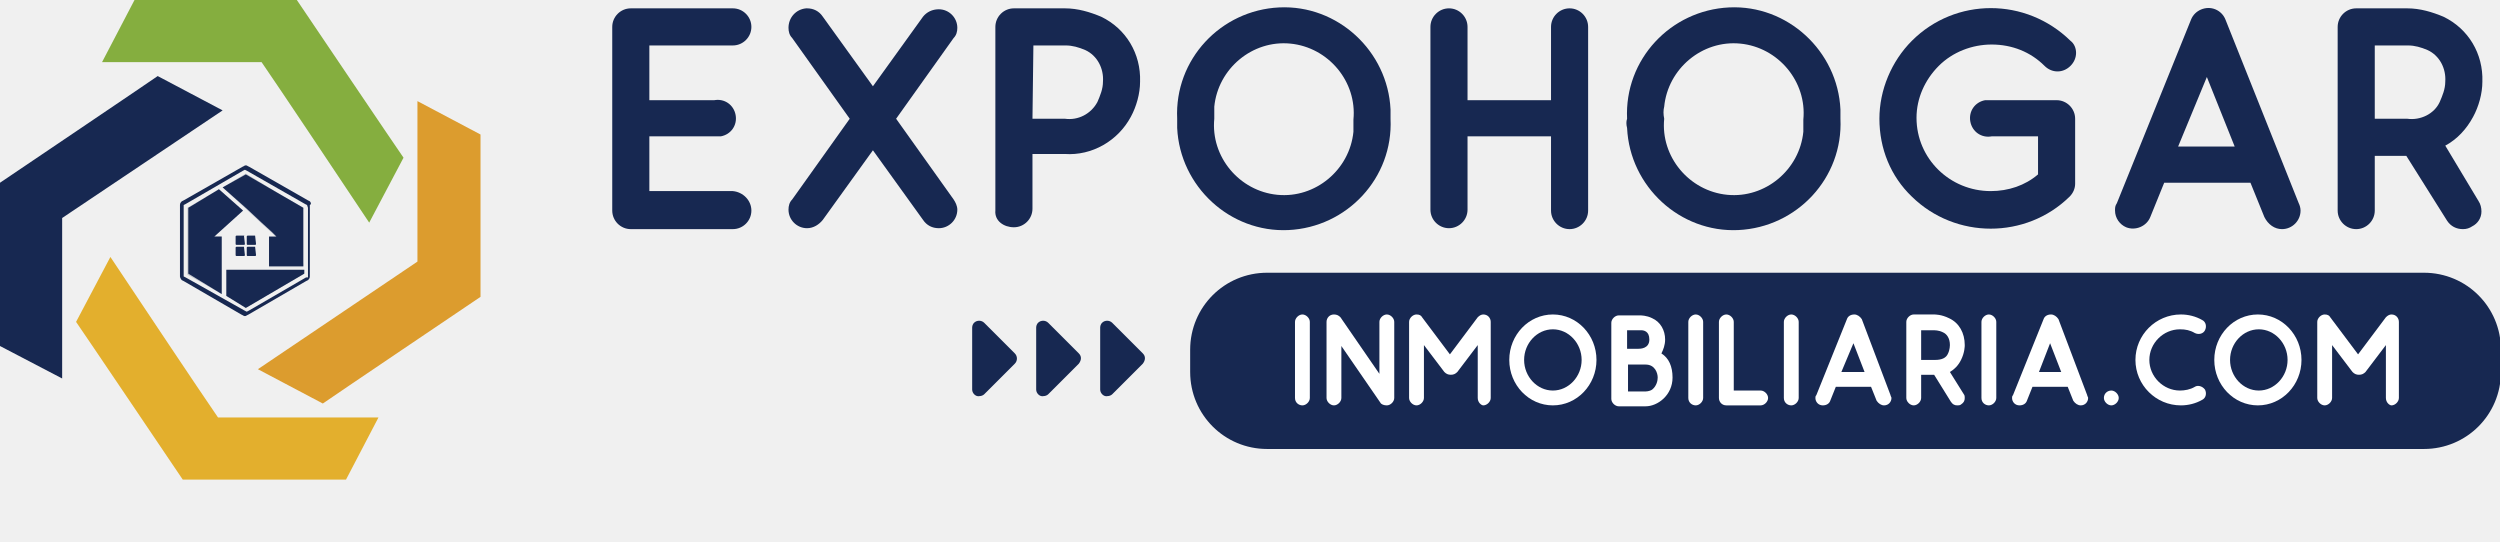
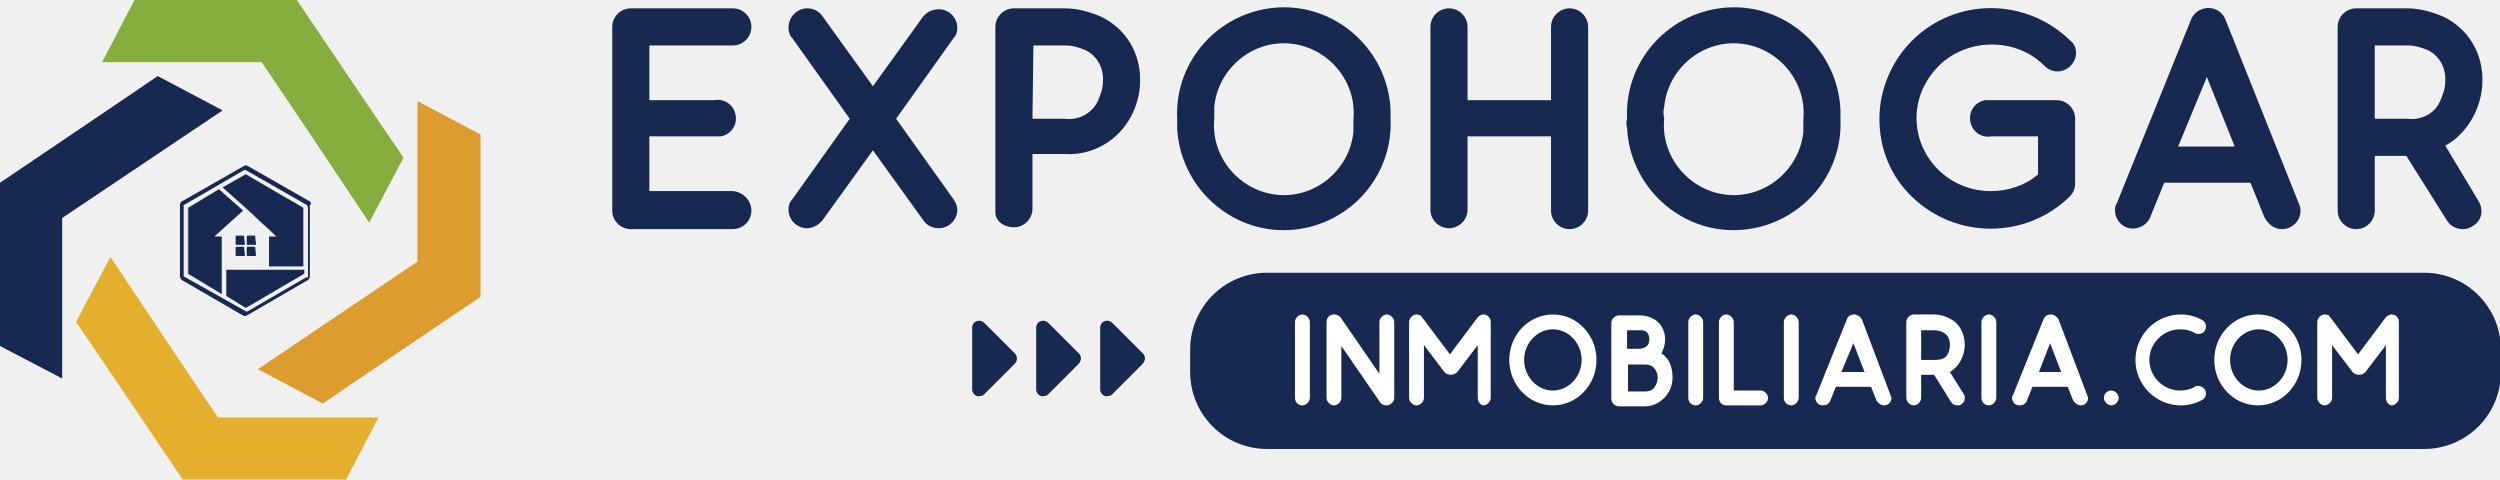
- <svg xmlns="http://www.w3.org/2000/svg" version="1.1" id="Layer_1" x="0px" y="0px" viewBox="0 0 269.5 58.4" style="enable-background:new 0 0 269.5 58.4;" xml:space="preserve">
+ <svg xmlns="http://www.w3.org/2000/svg" version="1.1" id="Layer_1" x="0px" y="0px" viewBox="0 0 269.5 51.7" style="enable-background:new 0 0 269.5 51.7;" xml:space="preserve">
  <style type="text/css">
	.st0{fill:#85AE3F;}
	.st1{fill:#DC9C2E;}
	.st2{fill:#E3AF2D;}
	.st3{fill:#172851;}
	.st4{opacity:0.2;}
	.st5{enable-background:new    ;}
	.st6{fill:#FFFFFF;}
</style>
  <g>
    <g id="Capa_1">
      <path class="st0" d="M28.2,6.7c2.2,3.2,8,11.9,11.6,17.3l3.7-7C43.2,16.6,32,0,32,0H14.5L11,6.7H28.2z" />
      <path class="st1" d="M45,28.2L27.8,39.8l7,3.7c0.4-0.3,17-11.5,17-11.5V14.5L45,10.9V28.2z" />
      <path class="st2" d="M23.5,45c-2.2-3.2-8-11.9-11.6-17.3l-3.7,7c0.3,0.4,11.5,17,11.5,17h17.6l3.5-6.7H23.5z" />
-       <path class="st3" d="M6.7,23.5L24,11.9l-7-3.7C16.6,8.5,0,19.7,0,19.7v17.6l6.7,3.5L6.7,23.5L6.7,23.5z" />
+       <path class="st3" d="M6.7,23.5L24,11.9l-7-3.7C16.6,8.5,0,19.7,0,19.7v17.6l6.7,3.5V23.5L6.7,23.5z" />
      <polygon class="st3" points="23.9,29.1 23.9,28.7 23.9,27.3 23.9,25.5 23.1,25.5 26.2,22.7 23.6,20.4 20.3,22.4 20.3,29.5     23.9,31.7   " />
-       <path class="st3" d="M26.6,22.5L26.6,22.5l1.6,1.5l1.1,1l0,0l0.5,0.5h-0.8v3.2h3.7v-6.3l-6.2-3.6L24,20.2L26.6,22.5z" />
+       <path class="st3" d="M26.6,22.5L26.6,22.5l1.6,1.5l1.1,1l0,0l0.5,0.5H29v3.2h3.7v-6.3l-6.2-3.6L24,20.2L26.6,22.5z" />
      <polygon class="st3" points="24.4,29.1 24.4,31.9 26.5,33.2 32.8,29.5 32.8,29.1   " />
-       <path class="st3" d="M33.4,21.7l-0.2-0.1L26.9,18l-0.2-0.1c-0.1-0.1-0.3-0.1-0.4,0L26.1,18l-6.3,3.6l-0.2,0.1    c-0.1,0.1-0.2,0.2-0.2,0.4v7.7c0,0.1,0.1,0.3,0.2,0.4l0.2,0.1l6.2,3.6l0.2,0.1c0.1,0.1,0.3,0.1,0.4,0l0.2-0.1l6.2-3.6l0.2-0.1    c0.1-0.1,0.2-0.2,0.2-0.4v-7.7C33.6,22,33.5,21.8,33.4,21.7z M33.2,22.4v7.5L33,29.9l-6.2,3.6l-0.2,0.1l-0.2-0.1L20,29.9l-0.2-0.1    v-7.7L20,22l6.2-3.6l0.2-0.1l0.2,0.1l6.3,3.6l0.2,0.1L33.2,22.4L33.2,22.4z" />
+       <path class="st3" d="M33.4,21.7l-0.2-0.1L26.9,18l-0.2-0.1c-0.1-0.1-0.3-0.1-0.4,0L26.1,18l-6.3,3.6l-0.2,0.1    c-0.1,0.1-0.2,0.2-0.2,0.4v7.7c0,0.1,0.1,0.3,0.2,0.4l0.2,0.1l6.2,3.6l0.2,0.1c0.1,0.1,0.3,0.1,0.4,0l0.2-0.1l6.2-3.6l0.2-0.1    c0.1-0.1,0.2-0.2,0.2-0.4v-7.7C33.6,22,33.5,21.8,33.4,21.7z M33.2,22.4v7.5H33l-6.2,3.6l-0.2,0.1l-0.2-0.1L20,29.9l-0.2-0.1v-7.7    L20,22l6.2-3.6l0.2-0.1l0.2,0.1l6.3,3.6l0.2,0.1L33.2,22.4L33.2,22.4z" />
      <path class="st3" d="M26.3,25.4h-0.8c0,0-0.1,0-0.1,0.1v0.8c0,0,0,0.1,0.1,0.1h0.8c0,0,0.1,0,0.1-0.1L26.3,25.4    C26.4,25.5,26.4,25.4,26.3,25.4z" />
      <path class="st3" d="M27.5,26.6h-0.8c0,0-0.1,0-0.1,0.1v0.8c0,0,0,0.1,0.1,0.1h0.8c0,0,0.1,0,0.1-0.1L27.5,26.6    C27.6,26.6,27.5,26.6,27.5,26.6z" />
      <path class="st3" d="M26.3,26.6h-0.8c0,0-0.1,0-0.1,0.1v0.8c0,0,0,0.1,0.1,0.1h0.8c0,0,0.1,0,0.1-0.1L26.3,26.6    C26.4,26.6,26.4,26.6,26.3,26.6z" />
      <path class="st3" d="M27.5,25.4h-0.8c0,0-0.1,0-0.1,0.1v0.8c0,0,0,0.1,0.1,0.1h0.8c0,0,0.1,0,0.1-0.1L27.5,25.4    C27.6,25.5,27.5,25.4,27.5,25.4z" />
      <g class="st4">
-         <path class="st3" d="M26.2,22.7l-2.6-2.3l-3.4,2v7.2l3.7,2.1v-6.2h-0.8L26.2,22.7z M23.8,25.6v5.8l-3.4-2v-7l3.2-1.9l2.4,2.1     l-3,2.7c0,0,0,0.1,0,0.2c0,0.1,0.1,0.1,0.1,0.1H23.8z" />
-         <path class="st3" d="M26.5,18.7L24,20.2l2.6,2.4l0,0l1.6,1.5l1.1,1l0,0l0.5,0.5h-0.8v3.2h3.7v-6.3L26.5,18.7z M32.6,28.5h-3.4     v-2.9h0.7c0.1,0,0.1,0,0.1-0.1c0,0,0-0.1,0-0.2l-0.5-0.5l0,0l-1.1-1l-1.6-1.4l0,0l-2.5-2.2l2.3-1.3l6.1,3.5v6L32.6,28.5z" />
-         <path class="st3" d="M24.4,31.9l2.2,1.2l6.2-3.6v-0.5h-8.4V31.9z M24.5,29.2h8.1v0.3L26.5,33l-2-1.2     C24.5,31.8,24.5,29.2,24.5,29.2z" />
+         <path class="st3" d="M26.2,22.7l-2.6-2.3l-3.4,2v7.2l3.7,2.1v-6.2h-0.8L26.2,22.7z M23.8,25.6v5.8l-3.4-2v-7l3.2-1.9l2.4,2.1     l-3,2.7c0,0,0,0.1,0,0.2s0.1,0.1,0.1,0.1S23.8,25.6,23.8,25.6z" />
+         <path class="st3" d="M26.5,18.7L24,20.2l2.6,2.4l0,0l1.6,1.5l1.1,1l0,0l0.5,0.5H29v3.2h3.7v-6.3L26.5,18.7z M32.6,28.5h-3.4v-2.9     h0.7c0.1,0,0.1,0,0.1-0.1c0,0,0-0.1,0-0.2l-0.5-0.5l0,0l-1.1-1l-1.6-1.4l0,0l-2.5-2.2l2.3-1.3l6.1,3.5v6L32.6,28.5z" />
+         <path class="st3" d="M24.4,31.9l2.2,1.2l6.2-3.6V29h-8.4V31.9z M24.5,29.2h8.1v0.3L26.5,33l-2-1.2V29.2z" />
      </g>
      <path class="st3" d="M81,22.7c0,1.1-0.9,2-2,2H68c-1.1,0-2-0.9-2-2V2.9c0-1.1,0.9-2,2-2h11c1.1,0,2,0.9,2,2s-0.9,2-2,2l0,0h-9v5.9    h7c1.1-0.2,2.1,0.5,2.3,1.6s-0.5,2.1-1.6,2.3c-0.2,0-0.5,0-0.7,0h-7v5.9h9C80.1,20.7,81,21.6,81,22.7z" />
-       <path class="st3" d="M102.8,21.5c0.2,0.3,0.4,0.7,0.4,1.1c0,1.1-0.9,2-2,2c-0.7,0-1.3-0.3-1.7-0.9l-5.4-7.5l-5.4,7.5    c-0.4,0.5-1,0.9-1.7,0.9c-1.1,0-2-0.9-2-2c0-0.4,0.1-0.8,0.4-1.1l6.2-8.7l-6.2-8.7c-0.3-0.3-0.4-0.7-0.4-1.1c0-1.1,0.8-2,1.9-2.1    c0,0,0.1,0,0.1,0c0.7,0,1.3,0.3,1.7,0.9l5.4,7.5l5.4-7.5c0.4-0.5,1-0.8,1.7-0.8c1.1,0,2,0.9,2,2c0,0.4-0.1,0.8-0.4,1.1l-6.2,8.7    L102.8,21.5z" />
+       <path class="st3" d="M102.8,21.5c0.2,0.3,0.4,0.7,0.4,1.1c0,1.1-0.9,2-2,2c-0.7,0-1.3-0.3-1.7-0.9l-5.4-7.5l-5.4,7.5    c-0.4,0.5-1,0.9-1.7,0.9c-1.1,0-2-0.9-2-2c0-0.4,0.1-0.8,0.4-1.1l6.2-8.7l-6.2-8.7C85.1,3.8,85,3.4,85,3c0-1.1,0.8-2,1.9-2.1H87    c0.7,0,1.3,0.3,1.7,0.9l5.4,7.5l5.4-7.5c0.4-0.5,1-0.8,1.7-0.8c1.1,0,2,0.9,2,2c0,0.4-0.1,0.8-0.4,1.1l-6.2,8.7L102.8,21.5z" />
      <path class="st3" d="M107.3,22.7V2.9c0-1.1,0.9-2,2-2h5.5c1.4,0,2.7,0.4,3.9,0.9c2.7,1.3,4.3,4,4.2,7c0,1.3-0.4,2.7-1,3.8    c-1.4,2.6-4.2,4.2-7.1,4h-3.5v5.9c0,1.1-0.9,2-2,2S107.2,23.8,107.3,22.7L107.3,22.7z M111.3,12.8h3.5c1.4,0.2,2.8-0.5,3.5-1.8    c0.3-0.7,0.6-1.4,0.6-2.2c0.1-1.4-0.6-2.8-1.9-3.4c-0.7-0.3-1.4-0.5-2.1-0.5h-3.5L111.3,12.8z" />
      <path class="st3" d="M126.9,12.8c-0.3-6.4,4.7-11.7,11-12s11.7,4.7,12,11c0,0.3,0,0.6,0,1c0.3,6.4-4.7,11.7-11,12s-11.7-4.7-12-11    C126.9,13.4,126.9,13.1,126.9,12.8z M130.9,12.8c-0.4,4.1,2.7,7.8,6.8,8.2s7.8-2.7,8.2-6.8c0-0.4,0-0.9,0-1.3    c0.4-4.1-2.7-7.8-6.8-8.2s-7.8,2.7-8.2,6.8C130.9,11.9,130.9,12.3,130.9,12.8z" />
      <path class="st3" d="M171.2,2.9v19.8c0,1.1-0.9,2-2,2s-2-0.9-2-2v-8h-9v7.9c0,1.1-0.9,2-2,2s-2-0.9-2-2V2.9c0-1.1,0.9-2,2-2    s2,0.9,2,2v7.9h9V2.9c0-1.1,0.9-2,2-2S171.2,1.8,171.2,2.9z" />
      <path class="st3" d="M175.4,12.8c-0.3-6.4,4.7-11.7,11-12s11.7,4.7,12,11c0,0.3,0,0.6,0,1c0.3,6.4-4.7,11.7-11,12s-11.7-4.7-12-11    C175.3,13.4,175.3,13.1,175.4,12.8z M179.4,12.8c-0.4,4.1,2.7,7.8,6.8,8.2s7.8-2.7,8.2-6.8c0-0.4,0-0.9,0-1.3    c0.4-4.1-2.7-7.8-6.8-8.2s-7.8,2.7-8.2,6.8C179.3,11.9,179.3,12.3,179.4,12.8z" />
-       <path class="st3" d="M206.1,21.2c-2.3-2.2-3.5-5.2-3.5-8.4c0-3.1,1.3-6.2,3.5-8.4c4.7-4.7,12.3-4.7,17.1,0    c0.4,0.3,0.6,0.8,0.6,1.3c0,0.5-0.2,1-0.6,1.4c-0.4,0.4-0.9,0.6-1.4,0.6c-0.5,0-1-0.2-1.4-0.6c-1.5-1.5-3.5-2.3-5.7-2.3    c-2.1,0-4.2,0.8-5.7,2.3c-1.5,1.5-2.4,3.5-2.4,5.6c0,4.4,3.6,7.9,8,7.9c1.9,0,3.7-0.6,5.1-1.8v-4.1h-5c-1.1,0.2-2.1-0.5-2.3-1.6    s0.5-2.1,1.6-2.3c0.2,0,0.5,0,0.7,0h7c1.1,0,2,0.9,2,2v7c0,0.5-0.2,1-0.6,1.4C218.4,25.8,210.8,25.8,206.1,21.2L206.1,21.2z" />
+       <path class="st3" d="M206.1,21.2c-2.3-2.2-3.5-5.2-3.5-8.4c0-3.1,1.3-6.2,3.5-8.4c4.7-4.7,12.3-4.7,17.1,0    c0.4,0.3,0.6,0.8,0.6,1.3s-0.2,1-0.6,1.4c-0.4,0.4-0.9,0.6-1.4,0.6s-1-0.2-1.4-0.6c-1.5-1.5-3.5-2.3-5.7-2.3    c-2.1,0-4.2,0.8-5.7,2.3s-2.4,3.5-2.4,5.6c0,4.4,3.6,7.9,8,7.9c1.9,0,3.7-0.6,5.1-1.8v-4.1h-5c-1.1,0.2-2.1-0.5-2.3-1.6    s0.5-2.1,1.6-2.3c0.2,0,0.5,0,0.7,0h7c1.1,0,2,0.9,2,2v7c0,0.5-0.2,1-0.6,1.4C218.4,25.8,210.8,25.8,206.1,21.2L206.1,21.2z" />
      <path class="st3" d="M247.8,21.9c0.1,0.2,0.2,0.5,0.2,0.8c0,1.1-0.9,2-2,2c-0.8,0-1.5-0.5-1.9-1.3l-1.5-3.7h-9.3l-1.5,3.7    c-0.4,1-1.6,1.5-2.6,1.1c-0.7-0.3-1.2-1-1.2-1.8c0-0.3,0-0.5,0.2-0.8l8-19.8c0.4-1,1.6-1.5,2.6-1.1c0.5,0.2,0.9,0.6,1.1,1.1    L247.8,21.9z M240.9,15.8l-3-7.5l-3.1,7.5H240.9z" />
      <path class="st3" d="M267.2,21.7c0.2,0.3,0.3,0.7,0.3,1.1c0,0.7-0.4,1.3-1,1.6c-0.3,0.2-0.6,0.3-1,0.3c-0.7,0-1.3-0.3-1.7-0.9    l-4.4-7H256v5.9c0,1.1-0.9,2-2,2s-2-0.9-2-2V2.9c0-1.1,0.9-2,2-2h5.5c1.4,0,2.7,0.4,3.9,0.9c2.7,1.3,4.3,4,4.2,7    c0,1.3-0.4,2.7-1,3.8c-0.7,1.3-1.7,2.4-3,3.1L267.2,21.7z M256,12.8h3.5c1.4,0.2,2.9-0.5,3.5-1.8c0.3-0.7,0.6-1.4,0.6-2.2    c0.1-1.4-0.6-2.8-1.9-3.4c-0.7-0.3-1.4-0.5-2.1-0.5H256V12.8z" />
      <path class="st3" d="M123.2,38.1l-3.3-3.3c-0.3-0.3-0.8-0.3-1.1,0c-0.1,0.1-0.2,0.3-0.2,0.5V42c0,0.4,0.4,0.8,0.8,0.7    c0.2,0,0.4-0.1,0.5-0.2l3.3-3.3C123.5,38.8,123.5,38.4,123.2,38.1z" />
-       <path class="st3" d="M116.3,38.1l-3.3-3.3c-0.3-0.3-0.8-0.3-1.1,0c-0.1,0.1-0.2,0.3-0.2,0.5V42c0,0.4,0.4,0.8,0.8,0.7    c0.2,0,0.4-0.1,0.5-0.2l3.3-3.3C116.6,38.8,116.6,38.4,116.3,38.1C116.3,38.1,116.3,38.1,116.3,38.1z" />
-       <path class="st3" d="M109.4,38.1l-3.3-3.3c-0.3-0.3-0.8-0.3-1.1,0c-0.1,0.1-0.2,0.3-0.2,0.5V42c0,0.4,0.4,0.8,0.8,0.7    c0.2,0,0.4-0.1,0.5-0.2l3.3-3.3C109.7,38.9,109.7,38.4,109.4,38.1C109.4,38.1,109.4,38.1,109.4,38.1z" />
+       <path class="st3" d="M116.3,38.1l-3.3-3.3c-0.3-0.3-0.8-0.3-1.1,0c-0.1,0.1-0.2,0.3-0.2,0.5V42c0,0.4,0.4,0.8,0.8,0.7    c0.2,0,0.4-0.1,0.5-0.2l3.3-3.3C116.6,38.8,116.6,38.4,116.3,38.1L116.3,38.1z" />
+       <path class="st3" d="M109.4,38.1l-3.3-3.3c-0.3-0.3-0.8-0.3-1.1,0c-0.1,0.1-0.2,0.3-0.2,0.5V42c0,0.4,0.4,0.8,0.8,0.7    c0.2,0,0.4-0.1,0.5-0.2l3.3-3.3C109.7,38.9,109.7,38.4,109.4,38.1L109.4,38.1z" />
      <path class="st3" d="M136.6,29.4h124.7c4.6,0,8.3,3.7,8.3,8.3v2.4c0,4.6-3.7,8.3-8.3,8.3H136.6c-4.6,0-8.3-3.7-8.3-8.3v-2.4    C128.3,33.1,132,29.4,136.6,29.4z" />
      <g class="st5">
        <path class="st6" d="M139.6,42.9v-8.2c0-0.4,0.4-0.8,0.8-0.8s0.8,0.4,0.8,0.8v8.2c0,0.4-0.4,0.8-0.8,0.8S139.6,43.4,139.6,42.9z" />
        <path class="st6" d="M148.8,43.4l-4.2-6.1v5.6c0,0.4-0.4,0.8-0.8,0.8s-0.8-0.4-0.8-0.8v-8.2c0-0.4,0.3-0.8,0.8-0.8     c0.3,0,0.5,0.1,0.7,0.3l4.2,6.1v-5.6c0-0.4,0.4-0.8,0.8-0.8c0.4,0,0.8,0.4,0.8,0.8v8.2c0,0.4-0.4,0.8-0.8,0.8     C149.2,43.7,148.9,43.6,148.8,43.4z" />
        <path class="st6" d="M159.3,42.9v-5.7l-2.2,2.9c-0.2,0.2-0.4,0.3-0.7,0.3s-0.5-0.1-0.7-0.3l-2.2-2.9v5.7c0,0.4-0.4,0.8-0.8,0.8     c-0.4,0-0.8-0.4-0.8-0.8v-8.2c0-0.4,0.4-0.8,0.8-0.8c0.3,0,0.5,0.1,0.6,0.3l3,4l3-4c0.2-0.2,0.4-0.3,0.6-0.3     c0.5,0,0.8,0.4,0.8,0.8v8.2c0,0.4-0.4,0.8-0.8,0.8C159.7,43.7,159.3,43.4,159.3,42.9z" />
-         <path class="st6" d="M162.7,38.8c0-2.7,2.1-4.9,4.7-4.9c2.6,0,4.7,2.2,4.7,4.9s-2.1,4.9-4.7,4.9     C164.8,43.7,162.7,41.5,162.7,38.8z M164.3,38.8c0,1.8,1.4,3.3,3.1,3.3c1.7,0,3.1-1.5,3.1-3.3s-1.4-3.3-3.1-3.3     C165.7,35.5,164.3,37,164.3,38.8z" />
+         <path class="st6" d="M162.7,38.8c0-2.7,2.1-4.9,4.7-4.9c2.6,0,4.7,2.2,4.7,4.9s-2.1,4.9-4.7,4.9S162.7,41.5,162.7,38.8z      M164.3,38.8c0,1.8,1.4,3.3,3.1,3.3c1.7,0,3.1-1.5,3.1-3.3s-1.4-3.3-3.1-3.3S164.3,37,164.3,38.8z" />
        <path class="st6" d="M180.3,40.7c0,1.9-1.6,3.1-2.9,3.1h-2.9c-0.4,0-0.8-0.4-0.8-0.8v-8.2c0-0.4,0.4-0.8,0.8-0.8h2.3     c0.1,0,0.7,0,1.3,0.3c0.9,0.4,1.4,1.3,1.4,2.3c0,0.6-0.2,1.1-0.4,1.5C179.9,38.6,180.3,39.5,180.3,40.7z M175.4,37.6h1.2     c0.2,0,1.2,0,1.2-1c0-0.9-0.6-1-0.9-1c-0.1,0-0.1,0-0.1,0h-1.4V37.6z M178.7,40.7c0-0.5-0.3-1.4-1.3-1.4h-1.9v2.9h1.9     c0,0,0.4,0,0.7-0.2C178.6,41.6,178.7,41,178.7,40.7z" />
        <path class="st6" d="M182,42.9v-8.2c0-0.4,0.4-0.8,0.8-0.8s0.8,0.4,0.8,0.8v8.2c0,0.4-0.4,0.8-0.8,0.8S182,43.4,182,42.9z" />
        <path class="st6" d="M186.1,43.7c-0.5,0-0.8-0.4-0.8-0.8v-8.2c0-0.4,0.4-0.8,0.8-0.8c0.4,0,0.8,0.4,0.8,0.8v7.4h2.9     c0.4,0,0.8,0.4,0.8,0.8c0,0.4-0.4,0.8-0.8,0.8H186.1z" />
        <path class="st6" d="M192.3,42.9v-8.2c0-0.4,0.4-0.8,0.8-0.8s0.8,0.4,0.8,0.8v8.2c0,0.4-0.4,0.8-0.8,0.8S192.3,43.4,192.3,42.9z" />
        <path class="st6" d="M203.8,42.6c0,0.1,0.1,0.2,0.1,0.3c0,0.4-0.3,0.8-0.8,0.8c-0.3,0-0.6-0.2-0.8-0.5l-0.6-1.5h-3.8l-0.6,1.5     c-0.1,0.3-0.4,0.5-0.8,0.5c-0.5,0-0.8-0.4-0.8-0.8c0-0.1,0-0.2,0.1-0.3l3.3-8.2c0.1-0.3,0.4-0.5,0.8-0.5c0.3,0,0.6,0.2,0.8,0.5     L203.8,42.6z M201,40.1l-1.2-3.1l-1.3,3.1H201z" />
-         <path class="st6" d="M211.7,42.5c0.1,0.1,0.1,0.3,0.1,0.4c0,0.3-0.1,0.5-0.4,0.7c-0.1,0.1-0.3,0.1-0.4,0.1     c-0.3,0-0.5-0.1-0.7-0.4l-1.8-2.9h-1.4v2.5c0,0.4-0.4,0.8-0.8,0.8s-0.8-0.4-0.8-0.8v-8.2c0-0.4,0.4-0.8,0.8-0.8h2.2     c0.1,0,0.8,0,1.6,0.4c1.1,0.5,1.7,1.6,1.7,2.9c0,0.1,0,0.8-0.4,1.6c-0.3,0.6-0.7,1-1.2,1.3L211.7,42.5z M207.2,38.8h1.4     c0.7,0,1.2-0.2,1.4-0.7c0.2-0.4,0.2-0.9,0.2-0.9c0-0.7-0.3-1.2-0.8-1.4c-0.4-0.2-0.9-0.2-0.9-0.2h-1.4V38.8z" />
+         <path class="st6" d="M211.7,42.5c0.1,0.1,0.1,0.3,0.1,0.4c0,0.3-0.1,0.5-0.4,0.7c-0.1,0.1-0.3,0.1-0.4,0.1     c-0.3,0-0.5-0.1-0.7-0.4l-1.8-2.9h-1.4v2.5c0,0.4-0.4,0.8-0.8,0.8s-0.8-0.4-0.8-0.8v-8.2c0-0.4,0.4-0.8,0.8-0.8h2.2     c0.1,0,0.8,0,1.6,0.4c1.1,0.5,1.7,1.6,1.7,2.9c0,0.1,0,0.8-0.4,1.6c-0.3,0.6-0.7,1-1.2,1.3L211.7,42.5z M207.2,38.8h1.4     c0.7,0,1.2-0.2,1.4-0.7c0.2-0.4,0.2-0.9,0.2-0.9c0-0.7-0.3-1.2-0.8-1.4c-0.4-0.2-0.9-0.2-0.9-0.2h-1.4v3.2H207.2z" />
        <path class="st6" d="M213.6,42.9v-8.2c0-0.4,0.4-0.8,0.8-0.8s0.8,0.4,0.8,0.8v8.2c0,0.4-0.4,0.8-0.8,0.8S213.6,43.4,213.6,42.9z" />
-         <path class="st6" d="M225,42.6c0,0.1,0.1,0.2,0.1,0.3c0,0.4-0.3,0.8-0.8,0.8c-0.3,0-0.6-0.2-0.8-0.5l-0.6-1.5h-3.8l-0.6,1.5     c-0.1,0.3-0.4,0.5-0.8,0.5c-0.5,0-0.8-0.4-0.8-0.8c0-0.1,0-0.2,0.1-0.3l3.3-8.2c0.1-0.3,0.4-0.5,0.8-0.5c0.3,0,0.6,0.2,0.8,0.5     L225,42.6z M222.2,40.1l-1.2-3.1l-1.2,3.1H222.2z" />
+         <path class="st6" d="M225,42.6c0,0.1,0.1,0.2,0.1,0.3c0,0.4-0.3,0.8-0.8,0.8c-0.3,0-0.6-0.2-0.8-0.5l-0.6-1.5h-3.8l-0.6,1.5     c-0.1,0.3-0.4,0.5-0.8,0.5c-0.5,0-0.8-0.4-0.8-0.8c0-0.1,0-0.2,0.1-0.3l3.3-8.2c0.1-0.3,0.4-0.5,0.8-0.5c0.3,0,0.6,0.2,0.8,0.5     L225,42.6z M222.2,40.1L221,37l-1.2,3.1H222.2z" />
        <path class="st6" d="M228.4,42.9c0,0.4-0.4,0.8-0.8,0.8s-0.8-0.4-0.8-0.8c0-0.5,0.4-0.8,0.8-0.8S228.4,42.5,228.4,42.9z" />
        <path class="st6" d="M237.7,42c0.2,0.4,0.1,0.9-0.3,1.1c-0.7,0.4-1.5,0.6-2.3,0.6c-2.7,0-4.9-2.2-4.9-4.9s2.2-4.9,4.9-4.9     c0.8,0,1.6,0.2,2.3,0.6c0.4,0.2,0.5,0.7,0.3,1.1c-0.2,0.4-0.7,0.5-1.1,0.3c-0.5-0.3-1-0.4-1.6-0.4c-1.8,0-3.3,1.5-3.3,3.3     s1.5,3.3,3.3,3.3c0.5,0,1.1-0.1,1.6-0.4C236.9,41.5,237.4,41.6,237.7,42z" />
-         <path class="st6" d="M238.7,38.8c0-2.7,2.1-4.9,4.7-4.9c2.6,0,4.7,2.2,4.7,4.9s-2.1,4.9-4.7,4.9     C240.8,43.7,238.7,41.5,238.7,38.8z M240.4,38.8c0,1.8,1.4,3.3,3.1,3.3c1.7,0,3.1-1.5,3.1-3.3s-1.4-3.3-3.1-3.3     C241.8,35.5,240.4,37,240.4,38.8z" />
+         <path class="st6" d="M238.7,38.8c0-2.7,2.1-4.9,4.7-4.9c2.6,0,4.7,2.2,4.7,4.9s-2.1,4.9-4.7,4.9S238.7,41.5,238.7,38.8z      M240.4,38.8c0,1.8,1.4,3.3,3.1,3.3c1.7,0,3.1-1.5,3.1-3.3s-1.4-3.3-3.1-3.3C241.8,35.5,240.4,37,240.4,38.8z" />
        <path class="st6" d="M257.2,42.9v-5.7l-2.2,2.9c-0.2,0.2-0.4,0.3-0.7,0.3s-0.5-0.1-0.7-0.3l-2.2-2.9v5.7c0,0.4-0.4,0.8-0.8,0.8     c-0.4,0-0.8-0.4-0.8-0.8v-8.2c0-0.4,0.4-0.8,0.8-0.8c0.3,0,0.5,0.1,0.6,0.3l3,4l3-4c0.2-0.2,0.4-0.3,0.6-0.3     c0.5,0,0.8,0.4,0.8,0.8v8.2c0,0.4-0.4,0.8-0.8,0.8C257.6,43.7,257.2,43.4,257.2,42.9z" />
      </g>
    </g>
  </g>
</svg>
